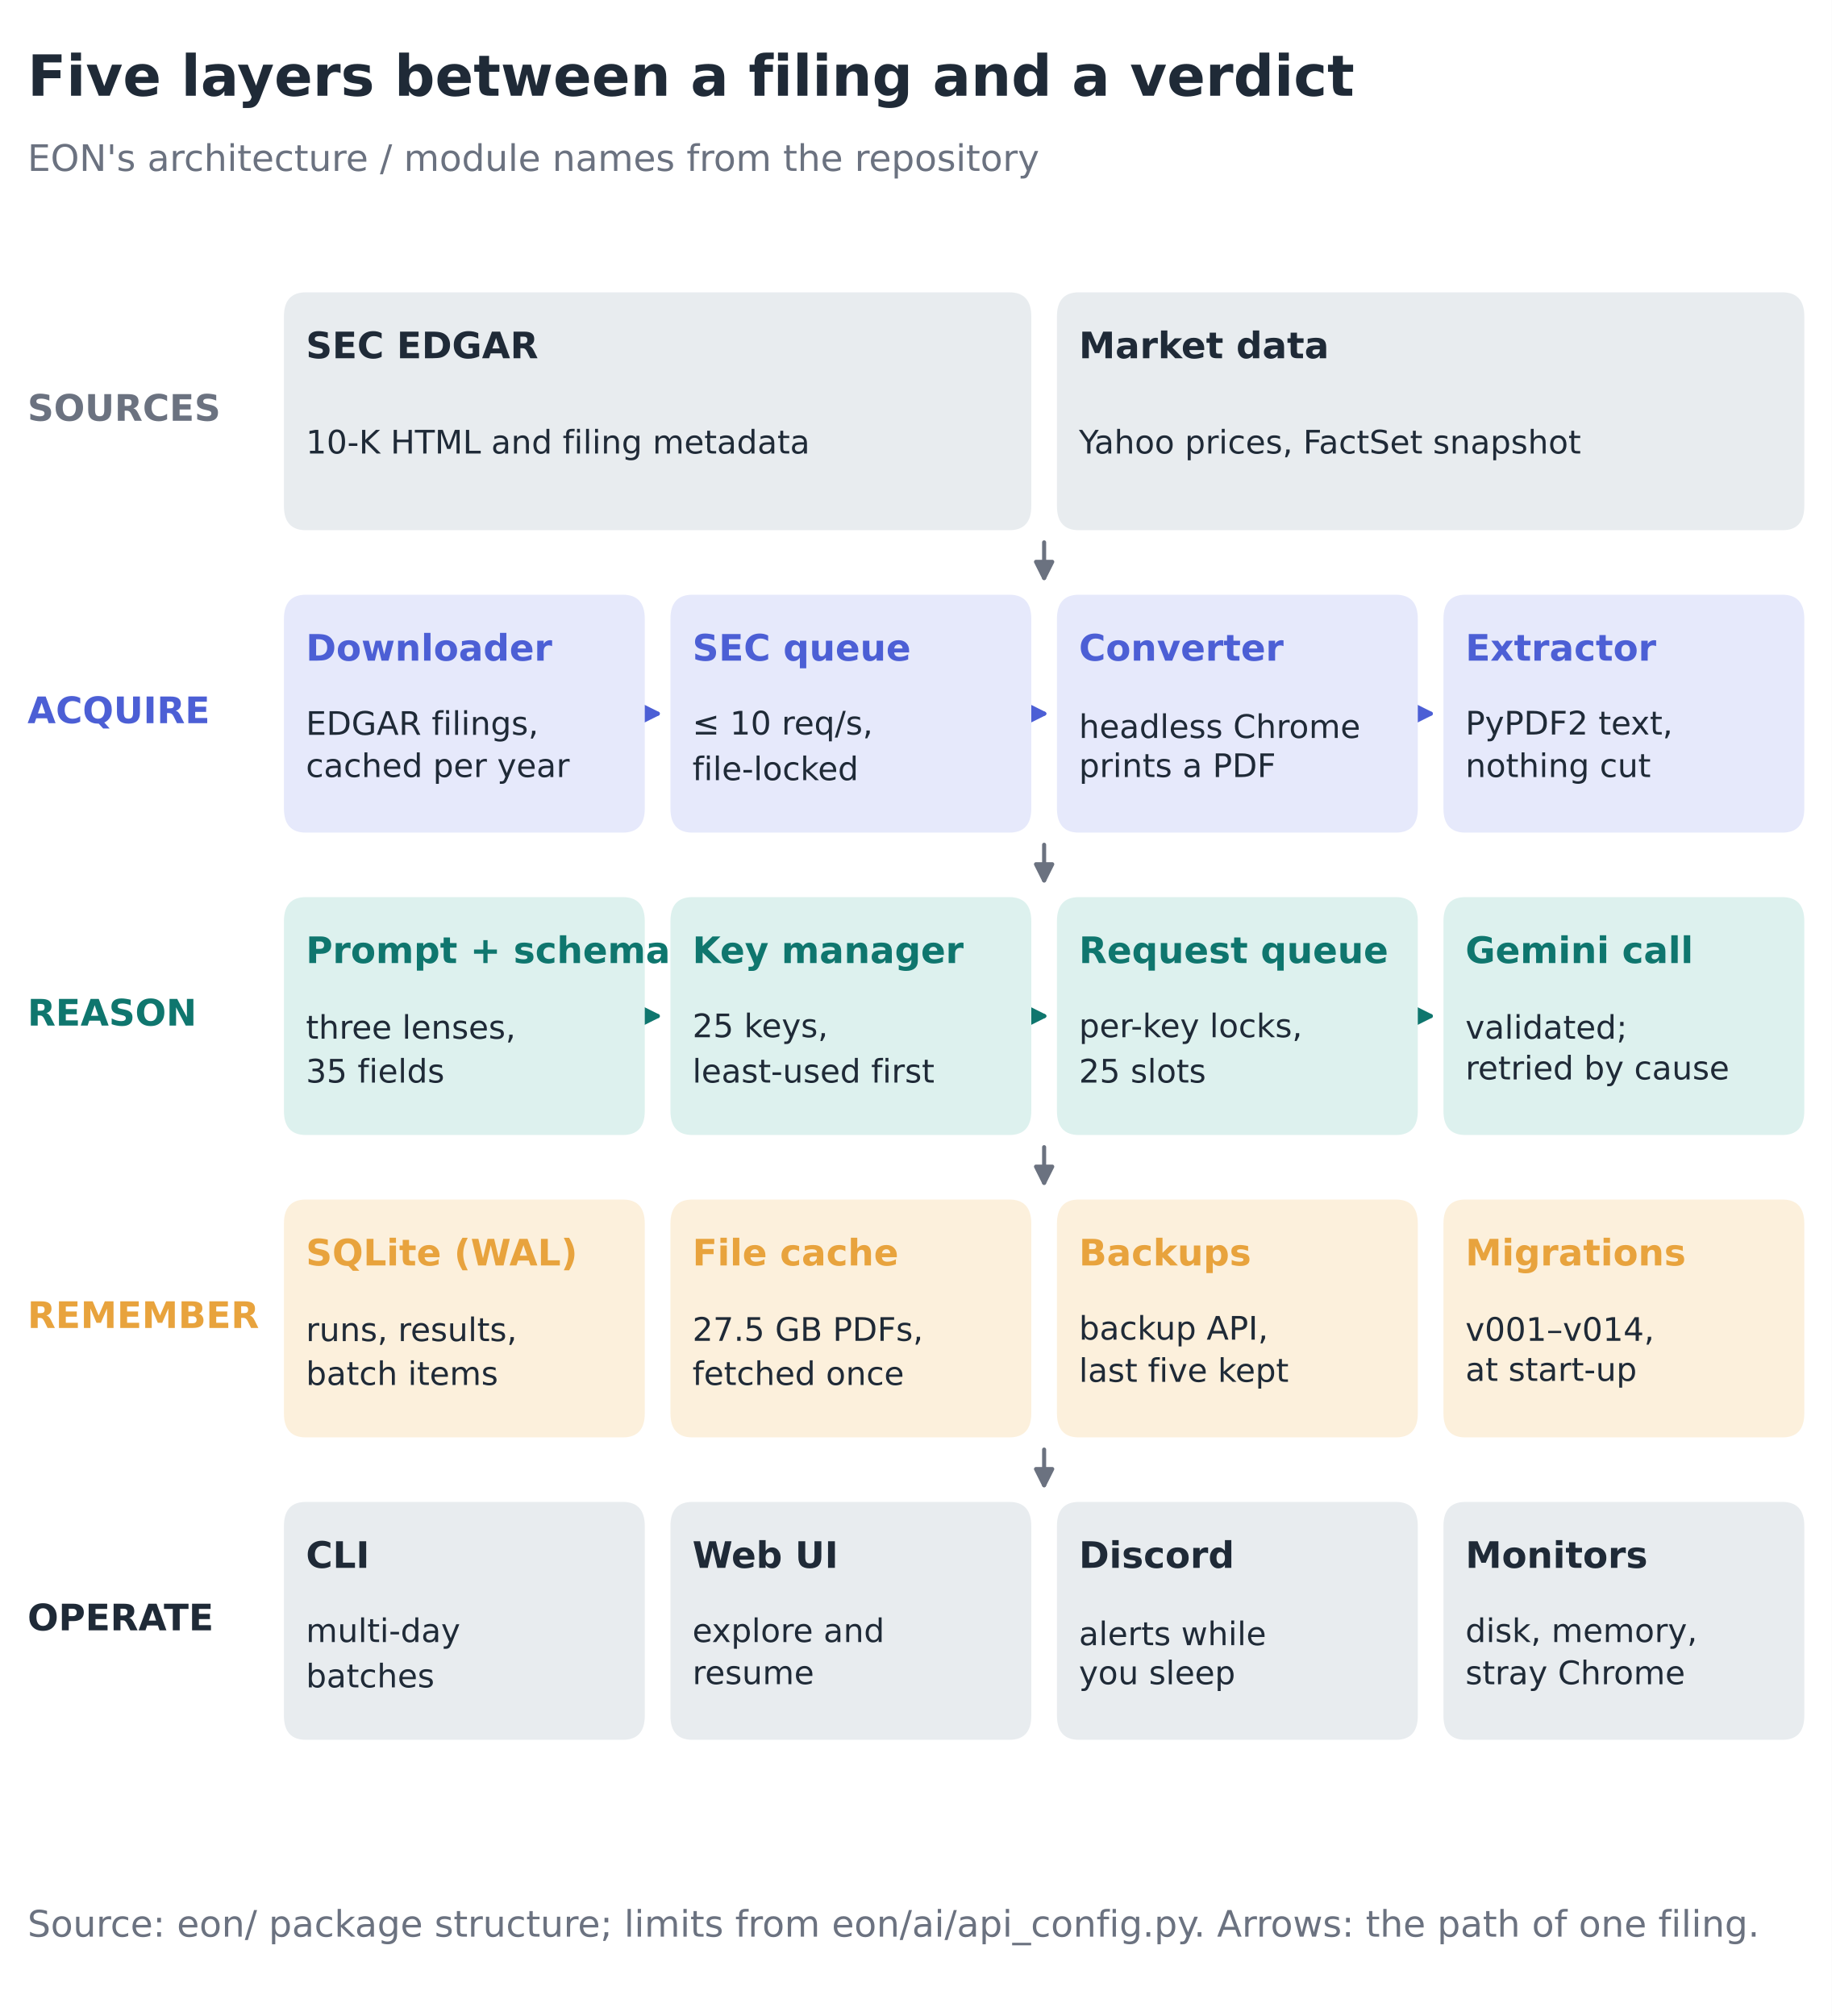
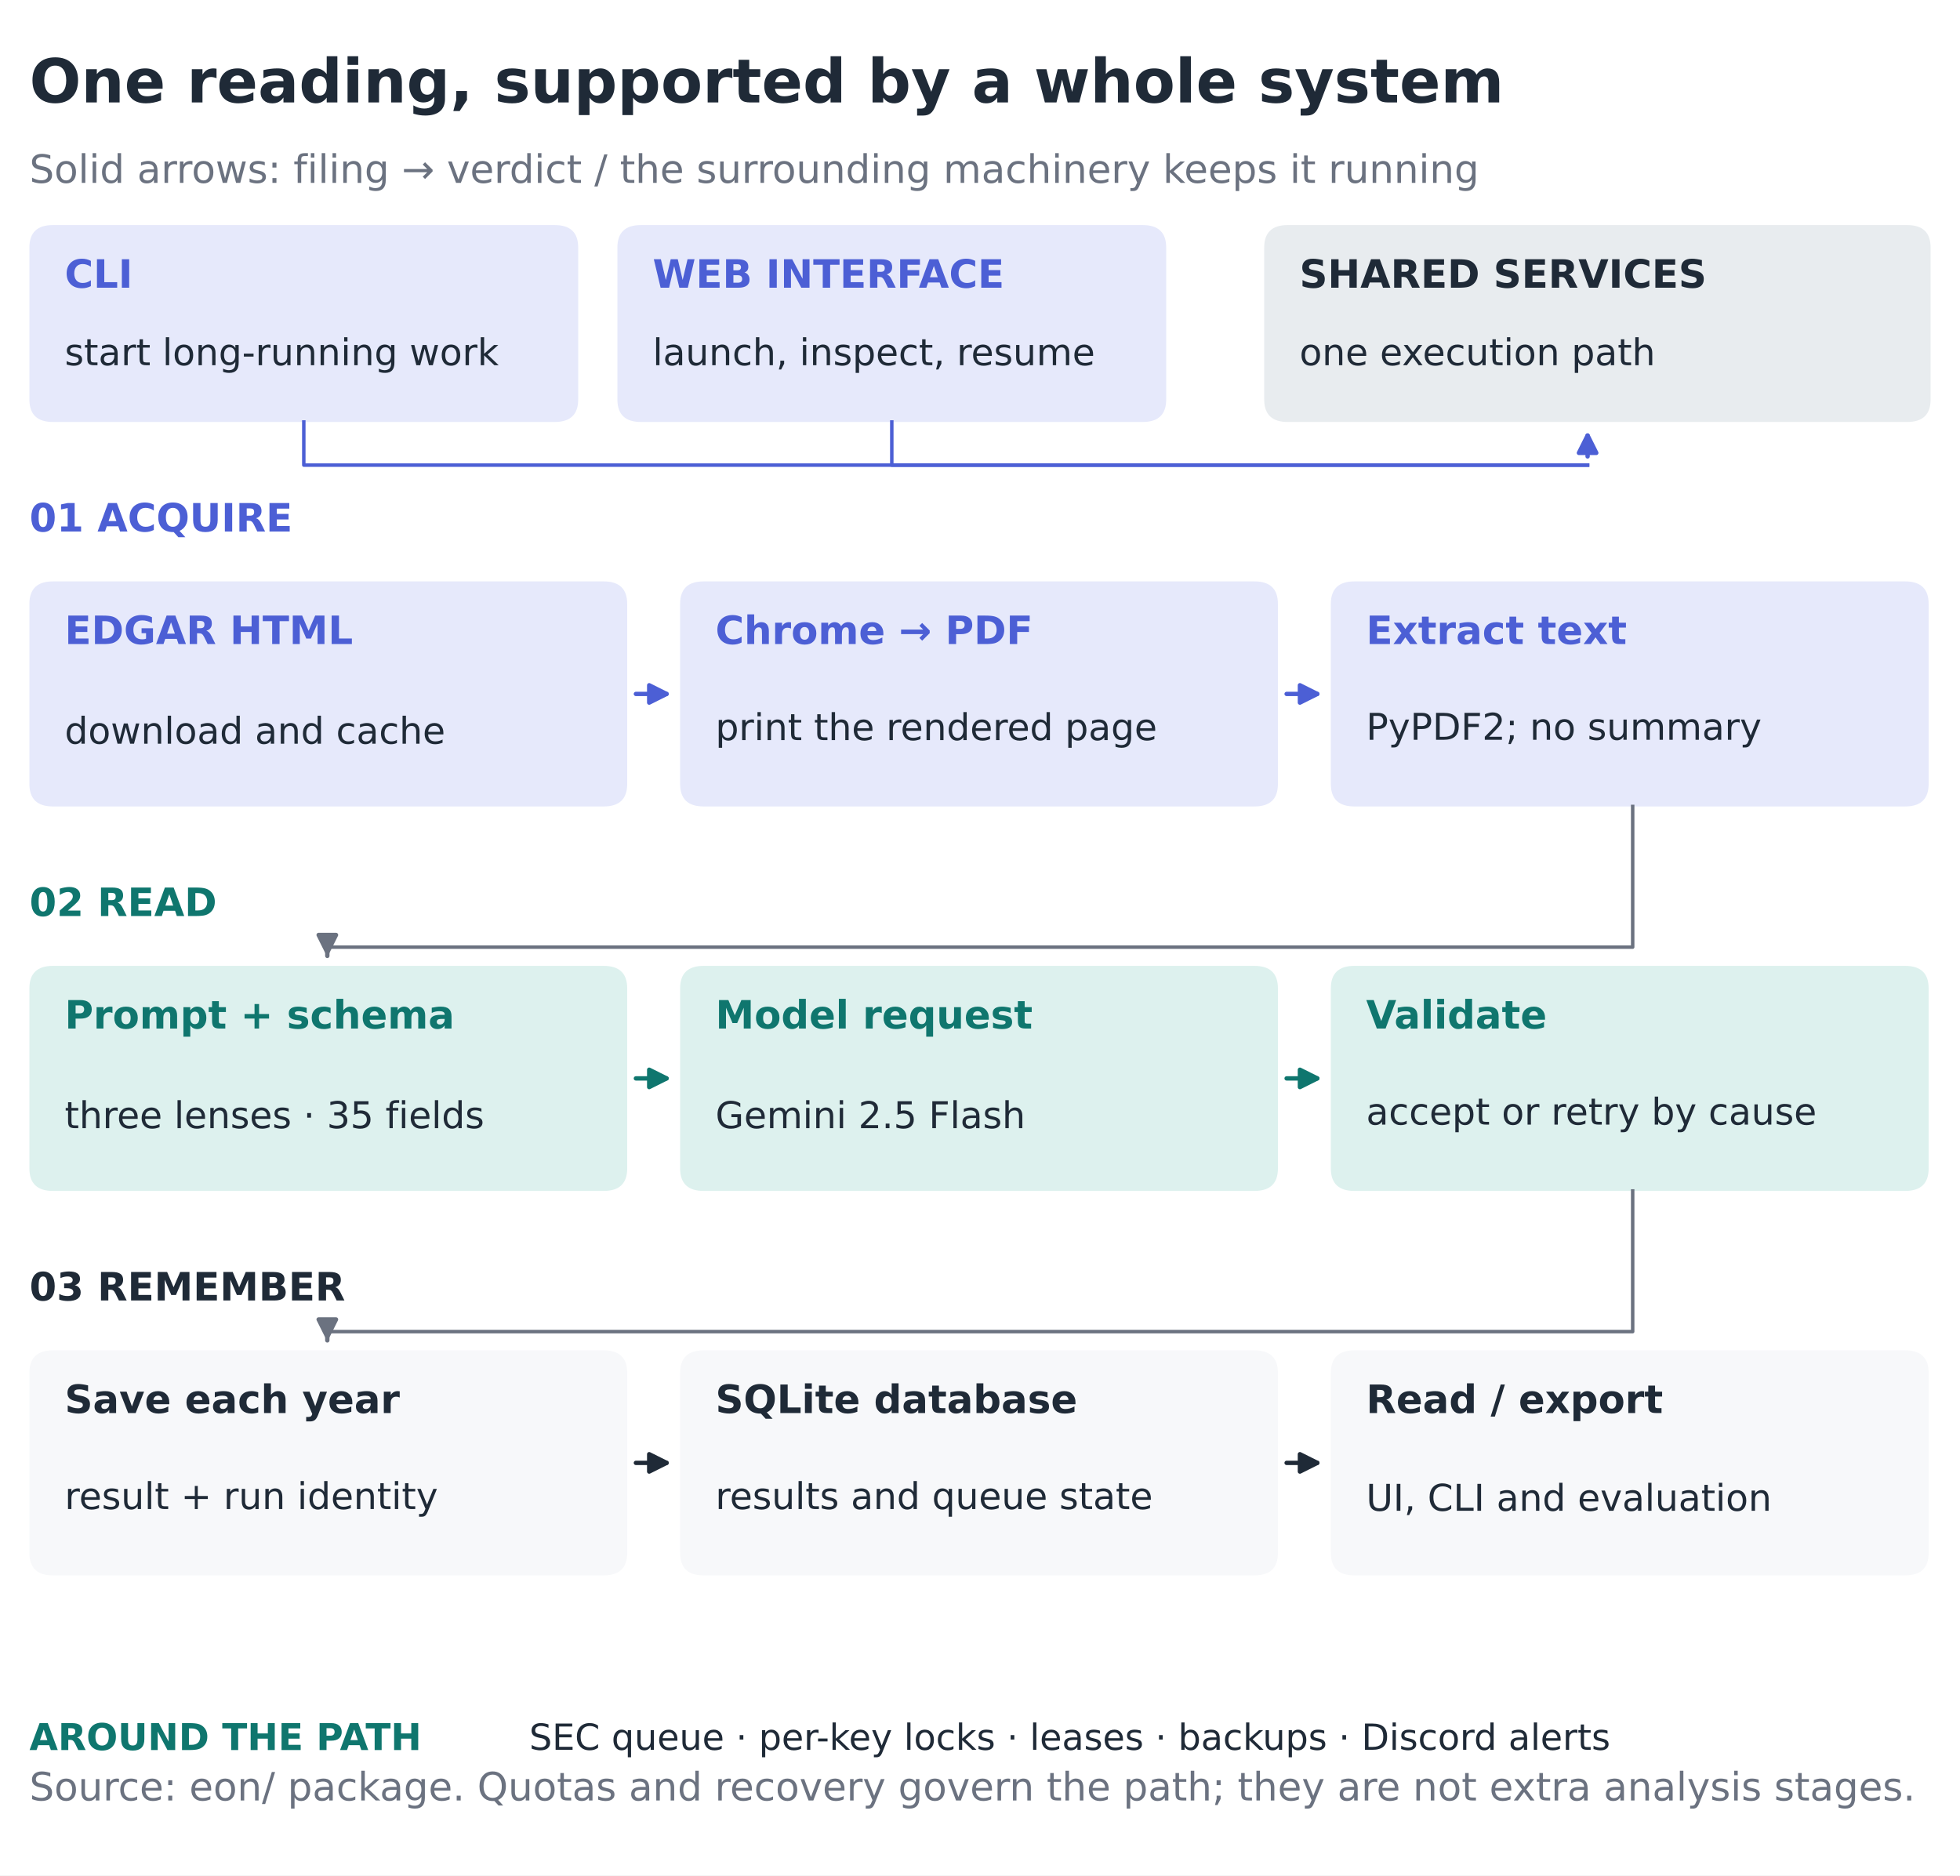
- <svg xmlns="http://www.w3.org/2000/svg" width="451.44pt" height="496.8pt" viewBox="0 0 451.44 496.8" version="1.1">
+ <svg xmlns="http://www.w3.org/2000/svg" width="451.44pt" height="432pt" viewBox="0 0 451.44 432" version="1.1">
  <defs>
    <style type="text/css">*{stroke-linejoin: round; stroke-linecap: butt}</style>
  </defs>
  <g id="figure_1">
    <g id="patch_1">
-       <path d="M 0 496.8  L 451.44 496.8  L 451.44 0  L 0 0  z " style="fill: #ffffff" />
+       <path d="M 0 432  L 451.44 432  L 451.44 0  L 0 0  z " style="fill: #ffffff" />
    </g>
    <g id="axes_1">
      <g id="patch_2">
-         <path d="M 257.321 133.652  Q 257.321 138.609 257.321 142.447  " style="fill: none; stroke: #6b7280; stroke-linecap: round" />
-         <path d="M 259.321 138.447  L 257.321 142.447  L 255.321 138.447  z " style="fill: #6b7280; stroke: #6b7280; stroke-linecap: round" />
+         <path d="M 365.666 105.132  Q 365.666 102.167 365.666 100.32  " style="fill: none; stroke: #4c5fd5; stroke-linecap: round" />
+         <path d="M 363.666 104.32  L 365.666 100.32  L 367.666 104.32  z " style="fill: #4c5fd5; stroke: #4c5fd5; stroke-linecap: round" />
      </g>
      <g id="patch_3">
-         <path d="M 160.91 175.867  Q 162.067 175.867 162.106 175.867  " style="fill: none; stroke: #4c5fd5; stroke-linecap: round" />
-         <path d="M 158.106 173.867  L 162.106 175.867  L 158.106 177.867  z " style="fill: #4c5fd5; stroke: #4c5fd5; stroke-linecap: round" />
+         <path d="M 146.464 159.84  Q 150.554 159.84 153.527 159.84  " style="fill: none; stroke: #4c5fd5; stroke-linecap: round" />
+         <path d="M 149.527 157.84  L 153.527 159.84  L 149.527 161.84  z " style="fill: #4c5fd5; stroke: #4c5fd5; stroke-linecap: round" />
      </g>
      <g id="patch_4">
-         <path d="M 256.164 175.867  Q 257.321 175.867 257.36 175.867  " style="fill: none; stroke: #4c5fd5; stroke-linecap: round" />
-         <path d="M 253.36 173.867  L 257.36 175.867  L 253.36 177.867  z " style="fill: #4c5fd5; stroke: #4c5fd5; stroke-linecap: round" />
+         <path d="M 296.342 159.84  Q 300.432 159.84 303.405 159.84  " style="fill: none; stroke: #4c5fd5; stroke-linecap: round" />
+         <path d="M 299.405 157.84  L 303.405 159.84  L 299.405 161.84  z " style="fill: #4c5fd5; stroke: #4c5fd5; stroke-linecap: round" />
      </g>
      <g id="patch_5">
-         <path d="M 351.417 175.867  Q 352.575 175.867 352.614 175.867  " style="fill: none; stroke: #4c5fd5; stroke-linecap: round" />
-         <path d="M 348.614 173.867  L 352.614 175.867  L 348.614 177.867  z " style="fill: #4c5fd5; stroke: #4c5fd5; stroke-linecap: round" />
+         <path d="M 146.464 248.4  Q 150.554 248.4 153.527 248.4  " style="fill: none; stroke: #0f766e; stroke-linecap: round" />
+         <path d="M 149.527 246.4  L 153.527 248.4  L 149.527 250.4  z " style="fill: #0f766e; stroke: #0f766e; stroke-linecap: round" />
      </g>
      <g id="patch_6">
-         <path d="M 257.321 208.172  Q 257.321 213.129 257.321 216.967  " style="fill: none; stroke: #6b7280; stroke-linecap: round" />
-         <path d="M 259.321 212.967  L 257.321 216.967  L 255.321 212.967  z " style="fill: #6b7280; stroke: #6b7280; stroke-linecap: round" />
+         <path d="M 296.342 248.4  Q 300.432 248.4 303.405 248.4  " style="fill: none; stroke: #0f766e; stroke-linecap: round" />
+         <path d="M 299.405 246.4  L 303.405 248.4  L 299.405 250.4  z " style="fill: #0f766e; stroke: #0f766e; stroke-linecap: round" />
      </g>
      <g id="patch_7">
-         <path d="M 160.91 250.387  Q 162.067 250.387 162.106 250.387  " style="fill: none; stroke: #0f766e; stroke-linecap: round" />
-         <path d="M 158.106 248.387  L 162.106 250.387  L 158.106 252.387  z " style="fill: #0f766e; stroke: #0f766e; stroke-linecap: round" />
+         <path d="M 146.464 336.96  Q 150.554 336.96 153.527 336.96  " style="fill: none; stroke: #1f2a37; stroke-linecap: round" />
+         <path d="M 149.527 334.96  L 153.527 336.96  L 149.527 338.96  z " style="fill: #1f2a37; stroke: #1f2a37; stroke-linecap: round" />
      </g>
      <g id="patch_8">
-         <path d="M 256.164 250.387  Q 257.321 250.387 257.36 250.387  " style="fill: none; stroke: #0f766e; stroke-linecap: round" />
-         <path d="M 253.36 248.387  L 257.36 250.387  L 253.36 252.387  z " style="fill: #0f766e; stroke: #0f766e; stroke-linecap: round" />
+         <path d="M 296.342 336.96  Q 300.432 336.96 303.405 336.96  " style="fill: none; stroke: #1f2a37; stroke-linecap: round" />
+         <path d="M 299.405 334.96  L 303.405 336.96  L 299.405 338.96  z " style="fill: #1f2a37; stroke: #1f2a37; stroke-linecap: round" />
      </g>
      <g id="patch_9">
-         <path d="M 351.417 250.387  Q 352.575 250.387 352.614 250.387  " style="fill: none; stroke: #0f766e; stroke-linecap: round" />
-         <path d="M 348.614 248.387  L 352.614 250.387  L 348.614 252.387  z " style="fill: #0f766e; stroke: #0f766e; stroke-linecap: round" />
+         <path d="M 75.39 220.164  Q 75.39 220.32 75.39 219.358  " style="fill: none; stroke: #6b7280; stroke-linecap: round" />
+         <path d="M 77.39 215.358  L 75.39 219.358  L 73.39 215.358  z " style="fill: #6b7280; stroke: #6b7280; stroke-linecap: round" />
      </g>
      <g id="patch_10">
-         <path d="M 257.321 282.692  Q 257.321 287.649 257.321 291.487  " style="fill: none; stroke: #6b7280; stroke-linecap: round" />
-         <path d="M 259.321 287.487  L 257.321 291.487  L 255.321 287.487  z " style="fill: #6b7280; stroke: #6b7280; stroke-linecap: round" />
+         <path d="M 75.39 308.724  Q 75.39 308.88 75.39 307.918  " style="fill: none; stroke: #6b7280; stroke-linecap: round" />
+         <path d="M 77.39 303.918  L 75.39 307.918  L 73.39 303.918  z " style="fill: #6b7280; stroke: #6b7280; stroke-linecap: round" />
      </g>
      <g id="patch_11">
-         <path d="M 257.321 357.212  Q 257.321 362.169 257.321 366.007  " style="fill: none; stroke: #6b7280; stroke-linecap: round" />
-         <path d="M 259.321 362.007  L 257.321 366.007  L 255.321 362.007  z " style="fill: #6b7280; stroke: #6b7280; stroke-linecap: round" />
+         <path d="M 12.189 97.2  L 127.758 97.2  Q 133.175 97.2 133.175 92.016  L 133.175 57.024  Q 133.175 51.84 127.758 51.84  L 12.189 51.84  Q 6.772 51.84 6.772 57.024  L 6.772 92.016  Q 6.772 97.2 12.189 97.2  z " clip-path="url(#pe1d05e53ac)" style="fill: #e6e9fb" />
      </g>
      <g id="patch_12">
-         <path d="M 75.39 130.658  L 248.743 130.658  Q 254.161 130.658 254.161 124.697  L 254.161 77.998  Q 254.161 72.036 248.743 72.036  L 75.39 72.036  Q 69.973 72.036 69.973 77.998  L 69.973 124.697  Q 69.973 130.658 75.39 130.658  z " clip-path="url(#pf4e373af83)" style="fill: #e8ecef" />
+         <path d="M 147.621 97.2  L 263.19 97.2  Q 268.607 97.2 268.607 92.016  L 268.607 57.024  Q 268.607 51.84 263.19 51.84  L 147.621 51.84  Q 142.204 51.84 142.204 57.024  L 142.204 92.016  Q 142.204 97.2 147.621 97.2  z " clip-path="url(#pe1d05e53ac)" style="fill: #e6e9fb" />
      </g>
      <g id="patch_13">
-         <path d="M 265.898 130.658  L 439.251 130.658  Q 444.668 130.658 444.668 124.697  L 444.668 77.998  Q 444.668 72.036 439.251 72.036  L 265.898 72.036  Q 260.481 72.036 260.481 77.998  L 260.481 124.697  Q 260.481 130.658 265.898 130.658  z " clip-path="url(#pf4e373af83)" style="fill: #e8ecef" />
+         <path d="M 296.596 97.2  L 439.251 97.2  Q 444.668 97.2 444.668 92.016  L 444.668 57.024  Q 444.668 51.84 439.251 51.84  L 296.596 51.84  Q 291.179 51.84 291.179 57.024  L 291.179 92.016  Q 291.179 97.2 296.596 97.2  z " clip-path="url(#pe1d05e53ac)" style="fill: #e8ecef" />
      </g>
      <g id="patch_14">
-         <path d="M 75.39 205.178  L 153.49 205.178  Q 158.907 205.178 158.907 199.217  L 158.907 152.518  Q 158.907 146.556 153.49 146.556  L 75.39 146.556  Q 69.973 146.556 69.973 152.518  L 69.973 199.217  Q 69.973 205.178 75.39 205.178  z " clip-path="url(#pf4e373af83)" style="fill: #e6e9fb" />
+         <path d="M 12.189 185.76  L 139.044 185.76  Q 144.461 185.76 144.461 180.576  L 144.461 139.104  Q 144.461 133.92 139.044 133.92  L 12.189 133.92  Q 6.772 133.92 6.772 139.104  L 6.772 180.576  Q 6.772 185.76 12.189 185.76  z " clip-path="url(#pe1d05e53ac)" style="fill: #e6e9fb" />
      </g>
      <g id="patch_15">
-         <path d="M 170.644 205.178  L 248.743 205.178  Q 254.161 205.178 254.161 199.217  L 254.161 152.518  Q 254.161 146.556 248.743 146.556  L 170.644 146.556  Q 165.227 146.556 165.227 152.518  L 165.227 199.217  Q 165.227 205.178 170.644 205.178  z " clip-path="url(#pf4e373af83)" style="fill: #e6e9fb" />
+         <path d="M 162.067 185.76  L 288.922 185.76  Q 294.339 185.76 294.339 180.576  L 294.339 139.104  Q 294.339 133.92 288.922 133.92  L 162.067 133.92  Q 156.65 133.92 156.65 139.104  L 156.65 180.576  Q 156.65 185.76 162.067 185.76  z " clip-path="url(#pe1d05e53ac)" style="fill: #e6e9fb" />
      </g>
      <g id="patch_16">
-         <path d="M 265.898 205.178  L 343.997 205.178  Q 349.415 205.178 349.415 199.217  L 349.415 152.518  Q 349.415 146.556 343.997 146.556  L 265.898 146.556  Q 260.481 146.556 260.481 152.518  L 260.481 199.217  Q 260.481 205.178 265.898 205.178  z " clip-path="url(#pf4e373af83)" style="fill: #e6e9fb" />
+         <path d="M 311.945 185.76  L 438.8 185.76  Q 444.217 185.76 444.217 180.576  L 444.217 139.104  Q 444.217 133.92 438.8 133.92  L 311.945 133.92  Q 306.528 133.92 306.528 139.104  L 306.528 180.576  Q 306.528 185.76 311.945 185.76  z " clip-path="url(#pe1d05e53ac)" style="fill: #e6e9fb" />
      </g>
      <g id="patch_17">
-         <path d="M 361.152 205.178  L 439.251 205.178  Q 444.668 205.178 444.668 199.217  L 444.668 152.518  Q 444.668 146.556 439.251 146.556  L 361.152 146.556  Q 355.735 146.556 355.735 152.518  L 355.735 199.217  Q 355.735 205.178 361.152 205.178  z " clip-path="url(#pf4e373af83)" style="fill: #e6e9fb" />
+         <path d="M 12.189 274.32  L 139.044 274.32  Q 144.461 274.32 144.461 269.136  L 144.461 227.664  Q 144.461 222.48 139.044 222.48  L 12.189 222.48  Q 6.772 222.48 6.772 227.664  L 6.772 269.136  Q 6.772 274.32 12.189 274.32  z " clip-path="url(#pe1d05e53ac)" style="fill: #ddf1ee" />
      </g>
      <g id="patch_18">
-         <path d="M 75.39 279.698  L 153.49 279.698  Q 158.907 279.698 158.907 273.737  L 158.907 227.038  Q 158.907 221.076 153.49 221.076  L 75.39 221.076  Q 69.973 221.076 69.973 227.038  L 69.973 273.737  Q 69.973 279.698 75.39 279.698  z " clip-path="url(#pf4e373af83)" style="fill: #ddf1ee" />
+         <path d="M 162.067 274.32  L 288.922 274.32  Q 294.339 274.32 294.339 269.136  L 294.339 227.664  Q 294.339 222.48 288.922 222.48  L 162.067 222.48  Q 156.65 222.48 156.65 227.664  L 156.65 269.136  Q 156.65 274.32 162.067 274.32  z " clip-path="url(#pe1d05e53ac)" style="fill: #ddf1ee" />
      </g>
      <g id="patch_19">
-         <path d="M 170.644 279.698  L 248.743 279.698  Q 254.161 279.698 254.161 273.737  L 254.161 227.038  Q 254.161 221.076 248.743 221.076  L 170.644 221.076  Q 165.227 221.076 165.227 227.038  L 165.227 273.737  Q 165.227 279.698 170.644 279.698  z " clip-path="url(#pf4e373af83)" style="fill: #ddf1ee" />
+         <path d="M 311.945 274.32  L 438.8 274.32  Q 444.217 274.32 444.217 269.136  L 444.217 227.664  Q 444.217 222.48 438.8 222.48  L 311.945 222.48  Q 306.528 222.48 306.528 227.664  L 306.528 269.136  Q 306.528 274.32 311.945 274.32  z " clip-path="url(#pe1d05e53ac)" style="fill: #ddf1ee" />
      </g>
      <g id="patch_20">
-         <path d="M 265.898 279.698  L 343.997 279.698  Q 349.415 279.698 349.415 273.737  L 349.415 227.038  Q 349.415 221.076 343.997 221.076  L 265.898 221.076  Q 260.481 221.076 260.481 227.038  L 260.481 273.737  Q 260.481 279.698 265.898 279.698  z " clip-path="url(#pf4e373af83)" style="fill: #ddf1ee" />
+         <path d="M 12.189 362.88  L 139.044 362.88  Q 144.461 362.88 144.461 357.696  L 144.461 316.224  Q 144.461 311.04 139.044 311.04  L 12.189 311.04  Q 6.772 311.04 6.772 316.224  L 6.772 357.696  Q 6.772 362.88 12.189 362.88  z " clip-path="url(#pe1d05e53ac)" style="fill: #f7f8fa" />
      </g>
      <g id="patch_21">
-         <path d="M 361.152 279.698  L 439.251 279.698  Q 444.668 279.698 444.668 273.737  L 444.668 227.038  Q 444.668 221.076 439.251 221.076  L 361.152 221.076  Q 355.735 221.076 355.735 227.038  L 355.735 273.737  Q 355.735 279.698 361.152 279.698  z " clip-path="url(#pf4e373af83)" style="fill: #ddf1ee" />
+         <path d="M 162.067 362.88  L 288.922 362.88  Q 294.339 362.88 294.339 357.696  L 294.339 316.224  Q 294.339 311.04 288.922 311.04  L 162.067 311.04  Q 156.65 311.04 156.65 316.224  L 156.65 357.696  Q 156.65 362.88 162.067 362.88  z " clip-path="url(#pe1d05e53ac)" style="fill: #f7f8fa" />
      </g>
      <g id="patch_22">
-         <path d="M 75.39 354.218  L 153.49 354.218  Q 158.907 354.218 158.907 348.257  L 158.907 301.558  Q 158.907 295.596 153.49 295.596  L 75.39 295.596  Q 69.973 295.596 69.973 301.558  L 69.973 348.257  Q 69.973 354.218 75.39 354.218  z " clip-path="url(#pf4e373af83)" style="fill: #fcf0dc" />
+         <path d="M 311.945 362.88  L 438.8 362.88  Q 444.217 362.88 444.217 357.696  L 444.217 316.224  Q 444.217 311.04 438.8 311.04  L 311.945 311.04  Q 306.528 311.04 306.528 316.224  L 306.528 357.696  Q 306.528 362.88 311.945 362.88  z " clip-path="url(#pe1d05e53ac)" style="fill: #f7f8fa" />
      </g>
-       <g id="patch_23">
-         <path d="M 170.644 354.218  L 248.743 354.218  Q 254.161 354.218 254.161 348.257  L 254.161 301.558  Q 254.161 295.596 248.743 295.596  L 170.644 295.596  Q 165.227 295.596 165.227 301.558  L 165.227 348.257  Q 165.227 354.218 170.644 354.218  z " clip-path="url(#pf4e373af83)" style="fill: #fcf0dc" />
+       <g id="line2d_1">
+         <path d="M 69.973 97.2  L 69.973 107.136  L 365.666 107.136  " clip-path="url(#pe1d05e53ac)" style="fill: none; stroke: #4c5fd5; stroke-width: 0.8; stroke-linecap: square" />
      </g>
-       <g id="patch_24">
-         <path d="M 265.898 354.218  L 343.997 354.218  Q 349.415 354.218 349.415 348.257  L 349.415 301.558  Q 349.415 295.596 343.997 295.596  L 265.898 295.596  Q 260.481 295.596 260.481 301.558  L 260.481 348.257  Q 260.481 354.218 265.898 354.218  z " clip-path="url(#pf4e373af83)" style="fill: #fcf0dc" />
+       <g id="line2d_2">
+         <path d="M 205.405 97.2  L 205.405 107.136  L 365.666 107.136  " clip-path="url(#pe1d05e53ac)" style="fill: none; stroke: #4c5fd5; stroke-width: 0.8; stroke-linecap: square" />
      </g>
-       <g id="patch_25">
-         <path d="M 361.152 354.218  L 439.251 354.218  Q 444.668 354.218 444.668 348.257  L 444.668 301.558  Q 444.668 295.596 439.251 295.596  L 361.152 295.596  Q 355.735 295.596 355.735 301.558  L 355.735 348.257  Q 355.735 354.218 361.152 354.218  z " clip-path="url(#pf4e373af83)" style="fill: #fcf0dc" />
+       <g id="line2d_3">
+         <path d="M 376.05 185.76  L 376.05 218.16  L 75.39 218.16  " clip-path="url(#pe1d05e53ac)" style="fill: none; stroke: #6b7280; stroke-width: 0.8; stroke-linecap: square" />
      </g>
-       <g id="patch_26">
-         <path d="M 75.39 428.738  L 153.49 428.738  Q 158.907 428.738 158.907 422.777  L 158.907 376.078  Q 158.907 370.116 153.49 370.116  L 75.39 370.116  Q 69.973 370.116 69.973 376.078  L 69.973 422.777  Q 69.973 428.738 75.39 428.738  z " clip-path="url(#pf4e373af83)" style="fill: #e8ecef" />
-       </g>
-       <g id="patch_27">
-         <path d="M 170.644 428.738  L 248.743 428.738  Q 254.161 428.738 254.161 422.777  L 254.161 376.078  Q 254.161 370.116 248.743 370.116  L 170.644 370.116  Q 165.227 370.116 165.227 376.078  L 165.227 422.777  Q 165.227 428.738 170.644 428.738  z " clip-path="url(#pf4e373af83)" style="fill: #e8ecef" />
-       </g>
-       <g id="patch_28">
-         <path d="M 265.898 428.738  L 343.997 428.738  Q 349.415 428.738 349.415 422.777  L 349.415 376.078  Q 349.415 370.116 343.997 370.116  L 265.898 370.116  Q 260.481 370.116 260.481 376.078  L 260.481 422.777  Q 260.481 428.738 265.898 428.738  z " clip-path="url(#pf4e373af83)" style="fill: #e8ecef" />
-       </g>
-       <g id="patch_29">
-         <path d="M 361.152 428.738  L 439.251 428.738  Q 444.668 428.738 444.668 422.777  L 444.668 376.078  Q 444.668 370.116 439.251 370.116  L 361.152 370.116  Q 355.735 370.116 355.735 376.078  L 355.735 422.777  Q 355.735 428.738 361.152 428.738  z " clip-path="url(#pf4e373af83)" style="fill: #e8ecef" />
+       <g id="line2d_4">
+         <path d="M 376.05 274.32  L 376.05 306.72  L 75.39 306.72  " clip-path="url(#pe1d05e53ac)" style="fill: none; stroke: #6b7280; stroke-width: 0.8; stroke-linecap: square" />
      </g>
      <g id="text_1">
-         <text style="font-weight: 700; font-size: 14px; font-family: 'DejaVu Sans'; text-anchor: start; fill: #1f2a37" x="6.772" y="23.598" transform="rotate(-0 6.7716 23.59781)">Five layers between a filing and a verdict</text>
+         <text style="font-weight: 700; font-size: 14px; font-family: 'DejaVu Sans'; text-anchor: start; fill: #1f2a37" x="6.772" y="23.598" transform="rotate(-0 6.7716 23.59781)">One reading, supported by a whole system</text>
      </g>
      <g id="text_2">
-         <text style="font-size: 9px; font-family: 'DejaVu Sans'; text-anchor: start; fill: #6b7280" x="6.772" y="42.119" transform="rotate(-0 6.7716 42.11859)">EON's architecture  /  module names from the repository</text>
+         <text style="font-size: 9px; font-family: 'DejaVu Sans'; text-anchor: start; fill: #6b7280" x="6.772" y="42.119" transform="rotate(-0 6.7716 42.11859)">Solid arrows: filing → verdict  /  the surrounding machinery keeps it running</text>
      </g>
      <g id="text_3">
-         <text style="font-weight: 700; font-size: 9px; font-family: 'DejaVu Sans'; text-anchor: start; fill: #6b7280" x="6.772" y="103.685" transform="rotate(-0 6.7716 103.6851)">SOURCES</text>
+         <text style="font-weight: 700; font-size: 9px; font-family: 'DejaVu Sans'; text-anchor: start; fill: #4c5fd5" x="14.898" y="66.274" transform="rotate(-0 14.89752 66.27389)">CLI</text>
      </g>
      <g id="text_4">
-         <text style="font-weight: 700; font-size: 9px; font-family: 'DejaVu Sans'; text-anchor: start; fill: #1f2a37" x="75.39" y="88.284" transform="rotate(-0 75.39048 88.28429)">SEC EDGAR</text>
+         <text style="font-size: 8.5px; font-family: 'DejaVu Sans'; text-anchor: start; fill: #1f2a37" x="14.898" y="84.123" transform="rotate(-0 14.89752 84.12307)">start long-running work</text>
      </g>
      <g id="text_5">
-         <text style="font-size: 8px; font-family: 'DejaVu Sans'; text-anchor: start; fill: #1f2a37" x="75.39" y="111.762" transform="rotate(-0 75.39048 111.7618)">10-K HTML and filing metadata</text>
+         <text style="font-weight: 700; font-size: 9px; font-family: 'DejaVu Sans'; text-anchor: start; fill: #4c5fd5" x="150.33" y="66.274" transform="rotate(-0 150.3295 66.27389)">WEB INTERFACE</text>
      </g>
      <g id="text_6">
-         <text style="font-weight: 700; font-size: 9px; font-family: 'DejaVu Sans'; text-anchor: start; fill: #1f2a37" x="265.898" y="88.285" transform="rotate(-0 265.8982 88.28464)">Market data</text>
+         <text style="font-size: 8.5px; font-family: 'DejaVu Sans'; text-anchor: start; fill: #1f2a37" x="150.33" y="84.123" transform="rotate(-0 150.3295 84.12307)">launch, inspect, resume</text>
      </g>
      <g id="text_7">
-         <text style="font-size: 8px; font-family: 'DejaVu Sans'; text-anchor: start; fill: #1f2a37" x="265.898" y="111.762" transform="rotate(-0 265.8982 111.7618)">Yahoo prices, FactSet snapshot</text>
+         <text style="font-weight: 700; font-size: 9px; font-family: 'DejaVu Sans'; text-anchor: start; fill: #1f2a37" x="299.305" y="66.274" transform="rotate(-0 299.3047 66.27389)">SHARED SERVICES</text>
      </g>
      <g id="text_8">
-         <text style="font-weight: 700; font-size: 9px; font-family: 'DejaVu Sans'; text-anchor: start; fill: #4c5fd5" x="6.772" y="178.205" transform="rotate(-0 6.7716 178.2051)">ACQUIRE</text>
+         <text style="font-size: 8.5px; font-family: 'DejaVu Sans'; text-anchor: start; fill: #1f2a37" x="299.305" y="84.123" transform="rotate(-0 299.3047 84.12307)">one execution path</text>
      </g>
      <g id="text_9">
-         <text style="font-weight: 700; font-size: 9px; font-family: 'DejaVu Sans'; text-anchor: start; fill: #4c5fd5" x="75.39" y="162.805" transform="rotate(-0 75.39048 162.8046)">Downloader</text>
+         <text style="font-weight: 700; font-size: 9px; font-family: 'DejaVu Sans'; text-anchor: start; fill: #4c5fd5" x="6.772" y="122.434" transform="rotate(-0 6.7716 122.4339)">01  ACQUIRE</text>
      </g>
      <g id="text_10">
-         <text style="font-size: 8px; font-family: 'DejaVu Sans'; fill: #1f2a37" transform="translate(75.39048 181.0818)">EDGAR filings,</text>
-         <text style="font-size: 8px; font-family: 'DejaVu Sans'; fill: #1f2a37" transform="translate(75.39048 191.4818)">cached per year</text>
+         <text style="font-weight: 700; font-size: 9px; font-family: 'DejaVu Sans'; text-anchor: start; fill: #4c5fd5" x="14.898" y="148.354" transform="rotate(-0 14.89752 148.3539)">EDGAR HTML</text>
      </g>
      <g id="text_11">
-         <text style="font-weight: 700; font-size: 9px; font-family: 'DejaVu Sans'; text-anchor: start; fill: #4c5fd5" x="170.644" y="162.804" transform="rotate(-0 170.6443 162.8043)">SEC queue</text>
+         <text style="font-size: 8.5px; font-family: 'DejaVu Sans'; text-anchor: start; fill: #1f2a37" x="14.898" y="171.303" transform="rotate(-0 14.89752 171.3033)">download and cache</text>
      </g>
      <g id="text_12">
-         <text style="font-size: 8px; font-family: 'DejaVu Sans'; fill: #1f2a37" transform="translate(170.6443 181.0112)">≤ 10 req/s,</text>
-         <text style="font-size: 8px; font-family: 'DejaVu Sans'; fill: #1f2a37" transform="translate(170.6443 192.2568)">file-locked</text>
+         <text style="font-weight: 700; font-size: 9px; font-family: 'DejaVu Sans'; text-anchor: start; fill: #4c5fd5" x="164.776" y="148.354" transform="rotate(-0 164.7756 148.3542)">Chrome → PDF</text>
      </g>
      <g id="text_13">
-         <text style="font-weight: 700; font-size: 9px; font-family: 'DejaVu Sans'; text-anchor: start; fill: #4c5fd5" x="265.898" y="162.804" transform="rotate(-0 265.8982 162.8043)">Converter</text>
+         <text style="font-size: 8.5px; font-family: 'DejaVu Sans'; text-anchor: start; fill: #1f2a37" x="164.776" y="170.48" transform="rotate(-0 164.7756 170.4799)">print the rendered page</text>
      </g>
      <g id="text_14">
-         <text style="font-size: 8px; font-family: 'DejaVu Sans'; fill: #1f2a37" transform="translate(265.8982 181.8568)">headless Chrome</text>
-         <text style="font-size: 8px; font-family: 'DejaVu Sans'; fill: #1f2a37" transform="translate(265.8982 191.4818)">prints a PDF</text>
+         <text style="font-weight: 700; font-size: 9px; font-family: 'DejaVu Sans'; text-anchor: start; fill: #4c5fd5" x="314.654" y="148.354" transform="rotate(-0 314.6537 148.3539)">Extract text</text>
      </g>
      <g id="text_15">
-         <text style="font-weight: 700; font-size: 9px; font-family: 'DejaVu Sans'; text-anchor: start; fill: #4c5fd5" x="361.152" y="162.804" transform="rotate(-0 361.152 162.8043)">Extractor</text>
+         <text style="font-size: 8.5px; font-family: 'DejaVu Sans'; text-anchor: start; fill: #1f2a37" x="314.654" y="170.405" transform="rotate(-0 314.6537 170.4048)">PyPDF2; no summary</text>
      </g>
      <g id="text_16">
-         <text style="font-size: 8px; font-family: 'DejaVu Sans'; fill: #1f2a37" transform="translate(361.152 181.0112)">PyPDF2 text,</text>
-         <text style="font-size: 8px; font-family: 'DejaVu Sans'; fill: #1f2a37" transform="translate(361.152 191.4818)">nothing cut</text>
+         <text style="font-weight: 700; font-size: 9px; font-family: 'DejaVu Sans'; text-anchor: start; fill: #0f766e" x="6.772" y="210.994" transform="rotate(-0 6.7716 210.9939)">02  READ</text>
      </g>
      <g id="text_17">
-         <text style="font-weight: 700; font-size: 9px; font-family: 'DejaVu Sans'; text-anchor: start; fill: #0f766e" x="6.772" y="252.725" transform="rotate(-0 6.7716 252.7251)">REASON</text>
+         <text style="font-weight: 700; font-size: 9px; font-family: 'DejaVu Sans'; text-anchor: start; fill: #0f766e" x="14.898" y="236.914" transform="rotate(-0 14.89752 236.9142)">Prompt + schema</text>
      </g>
      <g id="text_18">
-         <text style="font-weight: 700; font-size: 9px; font-family: 'DejaVu Sans'; text-anchor: start; fill: #0f766e" x="75.39" y="237.325" transform="rotate(-0 75.39048 237.3246)">Prompt + schema</text>
+         <text style="font-size: 8.5px; font-family: 'DejaVu Sans'; text-anchor: start; fill: #1f2a37" x="14.898" y="259.863" transform="rotate(-0 14.89752 259.8633)">three lenses · 35 fields</text>
      </g>
      <g id="text_19">
-         <text style="font-size: 8px; font-family: 'DejaVu Sans'; fill: #1f2a37" transform="translate(75.39048 255.9687)">three lenses,</text>
-         <text style="font-size: 8px; font-family: 'DejaVu Sans'; fill: #1f2a37" transform="translate(75.39048 266.7768)">35 fields</text>
+         <text style="font-weight: 700; font-size: 9px; font-family: 'DejaVu Sans'; text-anchor: start; fill: #0f766e" x="164.776" y="236.914" transform="rotate(-0 164.7756 236.9142)">Model request</text>
      </g>
      <g id="text_20">
-         <text style="font-weight: 700; font-size: 9px; font-family: 'DejaVu Sans'; text-anchor: start; fill: #0f766e" x="170.644" y="237.324" transform="rotate(-0 170.6443 237.3243)">Key manager</text>
+         <text style="font-size: 8.5px; font-family: 'DejaVu Sans'; text-anchor: start; fill: #1f2a37" x="164.776" y="259.863" transform="rotate(-0 164.7756 259.8633)">Gemini 2.5 Flash</text>
      </g>
      <g id="text_21">
-         <text style="font-size: 8px; font-family: 'DejaVu Sans'; fill: #1f2a37" transform="translate(170.6443 255.6018)">25 keys,</text>
-         <text style="font-size: 8px; font-family: 'DejaVu Sans'; fill: #1f2a37" transform="translate(170.6443 266.7768)">least-used first</text>
+         <text style="font-weight: 700; font-size: 9px; font-family: 'DejaVu Sans'; text-anchor: start; fill: #0f766e" x="314.654" y="236.914" transform="rotate(-0 314.6537 236.9142)">Validate</text>
      </g>
      <g id="text_22">
-         <text style="font-weight: 700; font-size: 9px; font-family: 'DejaVu Sans'; text-anchor: start; fill: #0f766e" x="265.898" y="237.324" transform="rotate(-0 265.8982 237.3243)">Request queue</text>
+         <text style="font-size: 8.5px; font-family: 'DejaVu Sans'; text-anchor: start; fill: #1f2a37" x="314.654" y="259.04" transform="rotate(-0 314.6537 259.0399)">accept or retry by cause</text>
      </g>
      <g id="text_23">
-         <text style="font-size: 8px; font-family: 'DejaVu Sans'; fill: #1f2a37" transform="translate(265.8982 255.6018)">per-key locks,</text>
-         <text style="font-size: 8px; font-family: 'DejaVu Sans'; fill: #1f2a37" transform="translate(265.8982 266.7768)">25 slots</text>
+         <text style="font-weight: 700; font-size: 9px; font-family: 'DejaVu Sans'; text-anchor: start; fill: #1f2a37" x="6.772" y="299.554" transform="rotate(-0 6.7716 299.5539)">03  REMEMBER</text>
      </g>
      <g id="text_24">
-         <text style="font-weight: 700; font-size: 9px; font-family: 'DejaVu Sans'; text-anchor: start; fill: #0f766e" x="361.152" y="237.325" transform="rotate(-0 361.152 237.3246)">Gemini call</text>
+         <text style="font-weight: 700; font-size: 9px; font-family: 'DejaVu Sans'; text-anchor: start; fill: #1f2a37" x="14.898" y="325.474" transform="rotate(-0 14.89752 325.4742)">Save each year</text>
      </g>
      <g id="text_25">
-         <text style="font-size: 8px; font-family: 'DejaVu Sans'; fill: #1f2a37" transform="translate(361.152 255.9687)">validated;</text>
-         <text style="font-size: 8px; font-family: 'DejaVu Sans'; fill: #1f2a37" transform="translate(361.152 266.0018)">retried by cause</text>
+         <text style="font-size: 8.5px; font-family: 'DejaVu Sans'; text-anchor: start; fill: #1f2a37" x="14.898" y="347.6" transform="rotate(-0 14.89752 347.5999)">result + run identity</text>
      </g>
      <g id="text_26">
-         <text style="font-weight: 700; font-size: 9px; font-family: 'DejaVu Sans'; text-anchor: start; fill: #e8a33d" x="6.772" y="327.245" transform="rotate(-0 6.7716 327.2451)">REMEMBER</text>
+         <text style="font-weight: 700; font-size: 9px; font-family: 'DejaVu Sans'; text-anchor: start; fill: #1f2a37" x="164.776" y="325.474" transform="rotate(-0 164.7756 325.4742)">SQLite database</text>
      </g>
      <g id="text_27">
-         <text style="font-weight: 700; font-size: 9px; font-family: 'DejaVu Sans'; text-anchor: start; fill: #e8a33d" x="75.39" y="311.845" transform="rotate(-0 75.39048 311.8446)">SQLite (WAL)</text>
+         <text style="font-size: 8.5px; font-family: 'DejaVu Sans'; text-anchor: start; fill: #1f2a37" x="164.776" y="347.6" transform="rotate(-0 164.7756 347.5999)">results and queue state</text>
      </g>
      <g id="text_28">
-         <text style="font-size: 8px; font-family: 'DejaVu Sans'; fill: #1f2a37" transform="translate(75.39048 330.4887)">runs, results,</text>
-         <text style="font-size: 8px; font-family: 'DejaVu Sans'; fill: #1f2a37" transform="translate(75.39048 341.2968)">batch items</text>
+         <text style="font-weight: 700; font-size: 9px; font-family: 'DejaVu Sans'; text-anchor: start; fill: #1f2a37" x="314.654" y="325.474" transform="rotate(-0 314.6537 325.4742)">Read / export</text>
      </g>
      <g id="text_29">
-         <text style="font-weight: 700; font-size: 9px; font-family: 'DejaVu Sans'; text-anchor: start; fill: #e8a33d" x="170.644" y="311.845" transform="rotate(-0 170.6443 311.8446)">File cache</text>
+         <text style="font-size: 8.5px; font-family: 'DejaVu Sans'; text-anchor: start; fill: #1f2a37" x="314.654" y="347.99" transform="rotate(-0 314.6537 347.9897)">UI, CLI and evaluation</text>
      </g>
      <g id="text_30">
-         <text style="font-size: 8px; font-family: 'DejaVu Sans'; fill: #1f2a37" transform="translate(170.6443 330.4181)">27.5 GB PDFs,</text>
-         <text style="font-size: 8px; font-family: 'DejaVu Sans'; fill: #1f2a37" transform="translate(170.6443 341.2968)">fetched once</text>
+         <text style="font-weight: 700; font-size: 8.5px; font-family: 'DejaVu Sans'; text-anchor: start; fill: #0f766e" x="6.772" y="403.104" transform="rotate(-0 6.7716 403.104)">AROUND THE PATH</text>
      </g>
      <g id="text_31">
-         <text style="font-weight: 700; font-size: 9px; font-family: 'DejaVu Sans'; text-anchor: start; fill: #e8a33d" x="265.898" y="311.845" transform="rotate(-0 265.8982 311.8446)">Backups</text>
+         <text style="font-size: 8.3px; font-family: 'DejaVu Sans'; text-anchor: start; fill: #1f2a37" x="121.889" y="403.052" transform="rotate(-0 121.8888 403.0524)">SEC queue · per-key locks · leases · backups · Discord alerts</text>
      </g>
      <g id="text_32">
-         <text style="font-size: 8px; font-family: 'DejaVu Sans'; fill: #1f2a37" transform="translate(265.8982 330.1218)">backup API,</text>
-         <text style="font-size: 8px; font-family: 'DejaVu Sans'; fill: #1f2a37" transform="translate(265.8982 340.5218)">last five kept</text>
-       </g>
-       <g id="text_33">
-         <text style="font-weight: 700; font-size: 9px; font-family: 'DejaVu Sans'; text-anchor: start; fill: #e8a33d" x="361.152" y="311.845" transform="rotate(-0 361.152 311.8446)">Migrations</text>
-       </g>
-       <g id="text_34">
-         <text style="font-size: 8px; font-family: 'DejaVu Sans'; fill: #1f2a37" transform="translate(361.152 330.4181)">v001–v014,</text>
-         <text style="font-size: 8px; font-family: 'DejaVu Sans'; fill: #1f2a37" transform="translate(361.152 340.2912)">at start-up</text>
-       </g>
-       <g id="text_35">
-         <text style="font-weight: 700; font-size: 9px; font-family: 'DejaVu Sans'; text-anchor: start; fill: #1f2a37" x="6.772" y="401.765" transform="rotate(-0 6.7716 401.7651)">OPERATE</text>
-       </g>
-       <g id="text_36">
-         <text style="font-weight: 700; font-size: 9px; font-family: 'DejaVu Sans'; text-anchor: start; fill: #1f2a37" x="75.39" y="386.364" transform="rotate(-0 75.39048 386.3643)">CLI</text>
-       </g>
-       <g id="text_37">
-         <text style="font-size: 8px; font-family: 'DejaVu Sans'; fill: #1f2a37" transform="translate(75.39048 404.6418)">multi-day</text>
-         <text style="font-size: 8px; font-family: 'DejaVu Sans'; fill: #1f2a37" transform="translate(75.39048 415.8168)">batches</text>
-       </g>
-       <g id="text_38">
-         <text style="font-weight: 700; font-size: 9px; font-family: 'DejaVu Sans'; text-anchor: start; fill: #1f2a37" x="170.644" y="386.365" transform="rotate(-0 170.6443 386.3646)">Web UI</text>
-       </g>
-       <g id="text_39">
-         <text style="font-size: 8px; font-family: 'DejaVu Sans'; fill: #1f2a37" transform="translate(170.6443 404.6418)">explore and</text>
-         <text style="font-size: 8px; font-family: 'DejaVu Sans'; fill: #1f2a37" transform="translate(170.6443 415.0175)">resume</text>
-       </g>
-       <g id="text_40">
-         <text style="font-weight: 700; font-size: 9px; font-family: 'DejaVu Sans'; text-anchor: start; fill: #1f2a37" x="265.898" y="386.365" transform="rotate(-0 265.8982 386.3646)">Discord</text>
-       </g>
-       <g id="text_41">
-         <text style="font-size: 8px; font-family: 'DejaVu Sans'; fill: #1f2a37" transform="translate(265.8982 405.4168)">alerts while</text>
-         <text style="font-size: 8px; font-family: 'DejaVu Sans'; fill: #1f2a37" transform="translate(265.8982 415.0418)">you sleep</text>
-       </g>
-       <g id="text_42">
-         <text style="font-weight: 700; font-size: 9px; font-family: 'DejaVu Sans'; text-anchor: start; fill: #1f2a37" x="361.152" y="386.365" transform="rotate(-0 361.152 386.3646)">Monitors</text>
-       </g>
-       <g id="text_43">
-         <text style="font-size: 8px; font-family: 'DejaVu Sans'; fill: #1f2a37" transform="translate(361.152 404.6418)">disk, memory,</text>
-         <text style="font-size: 8px; font-family: 'DejaVu Sans'; fill: #1f2a37" transform="translate(361.152 415.0418)">stray Chrome</text>
-       </g>
-       <g id="text_44">
-         <text style="font-size: 9px; font-family: 'DejaVu Sans'; text-anchor: start; fill: #6b7280" x="6.772" y="477.25" transform="rotate(-0 6.7716 477.2499)">Source: eon/ package structure; limits from eon/ai/api_config.py. Arrows: the path of one filing.</text>
+         <text style="font-size: 9px; font-family: 'DejaVu Sans'; text-anchor: start; fill: #6b7280" x="6.772" y="414.718" transform="rotate(-0 6.7716 414.7179)">Source: eon/ package. Quotas and recovery govern the path; they are not extra analysis stages.</text>
      </g>
    </g>
  </g>
  <defs>
-     <clipPath id="pf4e373af83">
-       <rect x="0" y="0" width="451.44" height="496.8" />
+     <clipPath id="pe1d05e53ac">
+       <rect x="0" y="0" width="451.44" height="432" />
    </clipPath>
  </defs>
</svg>
